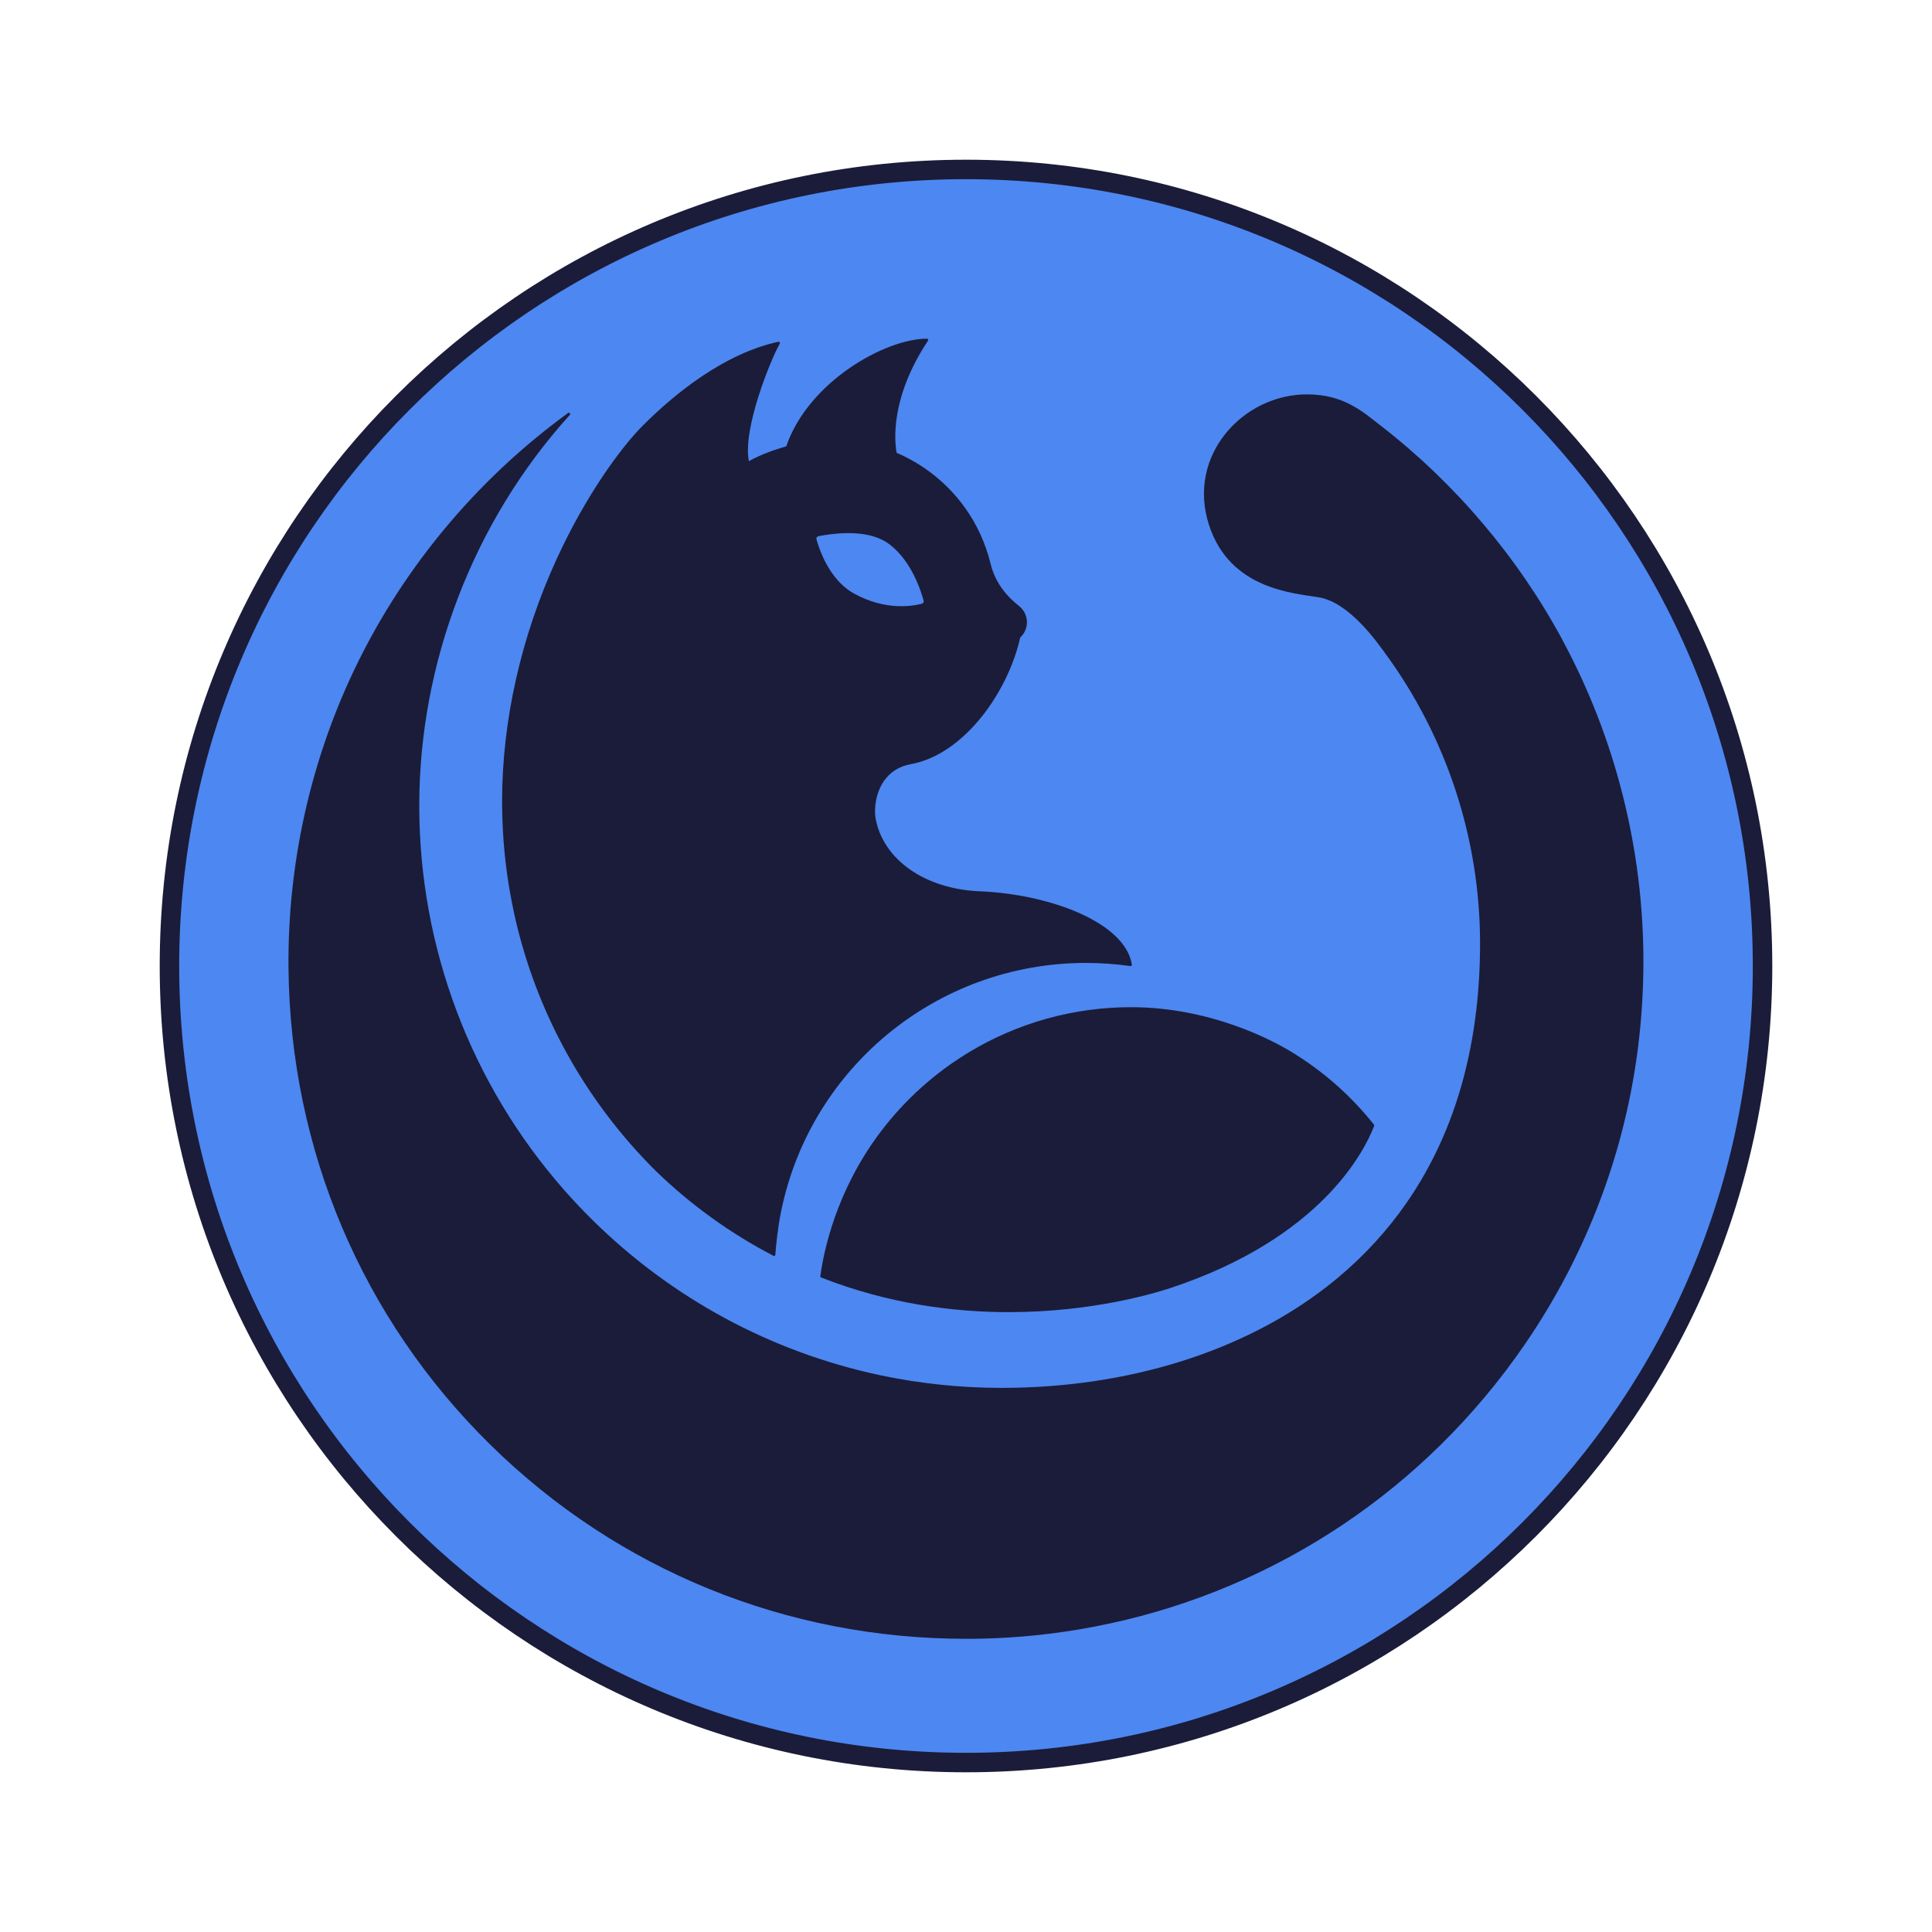
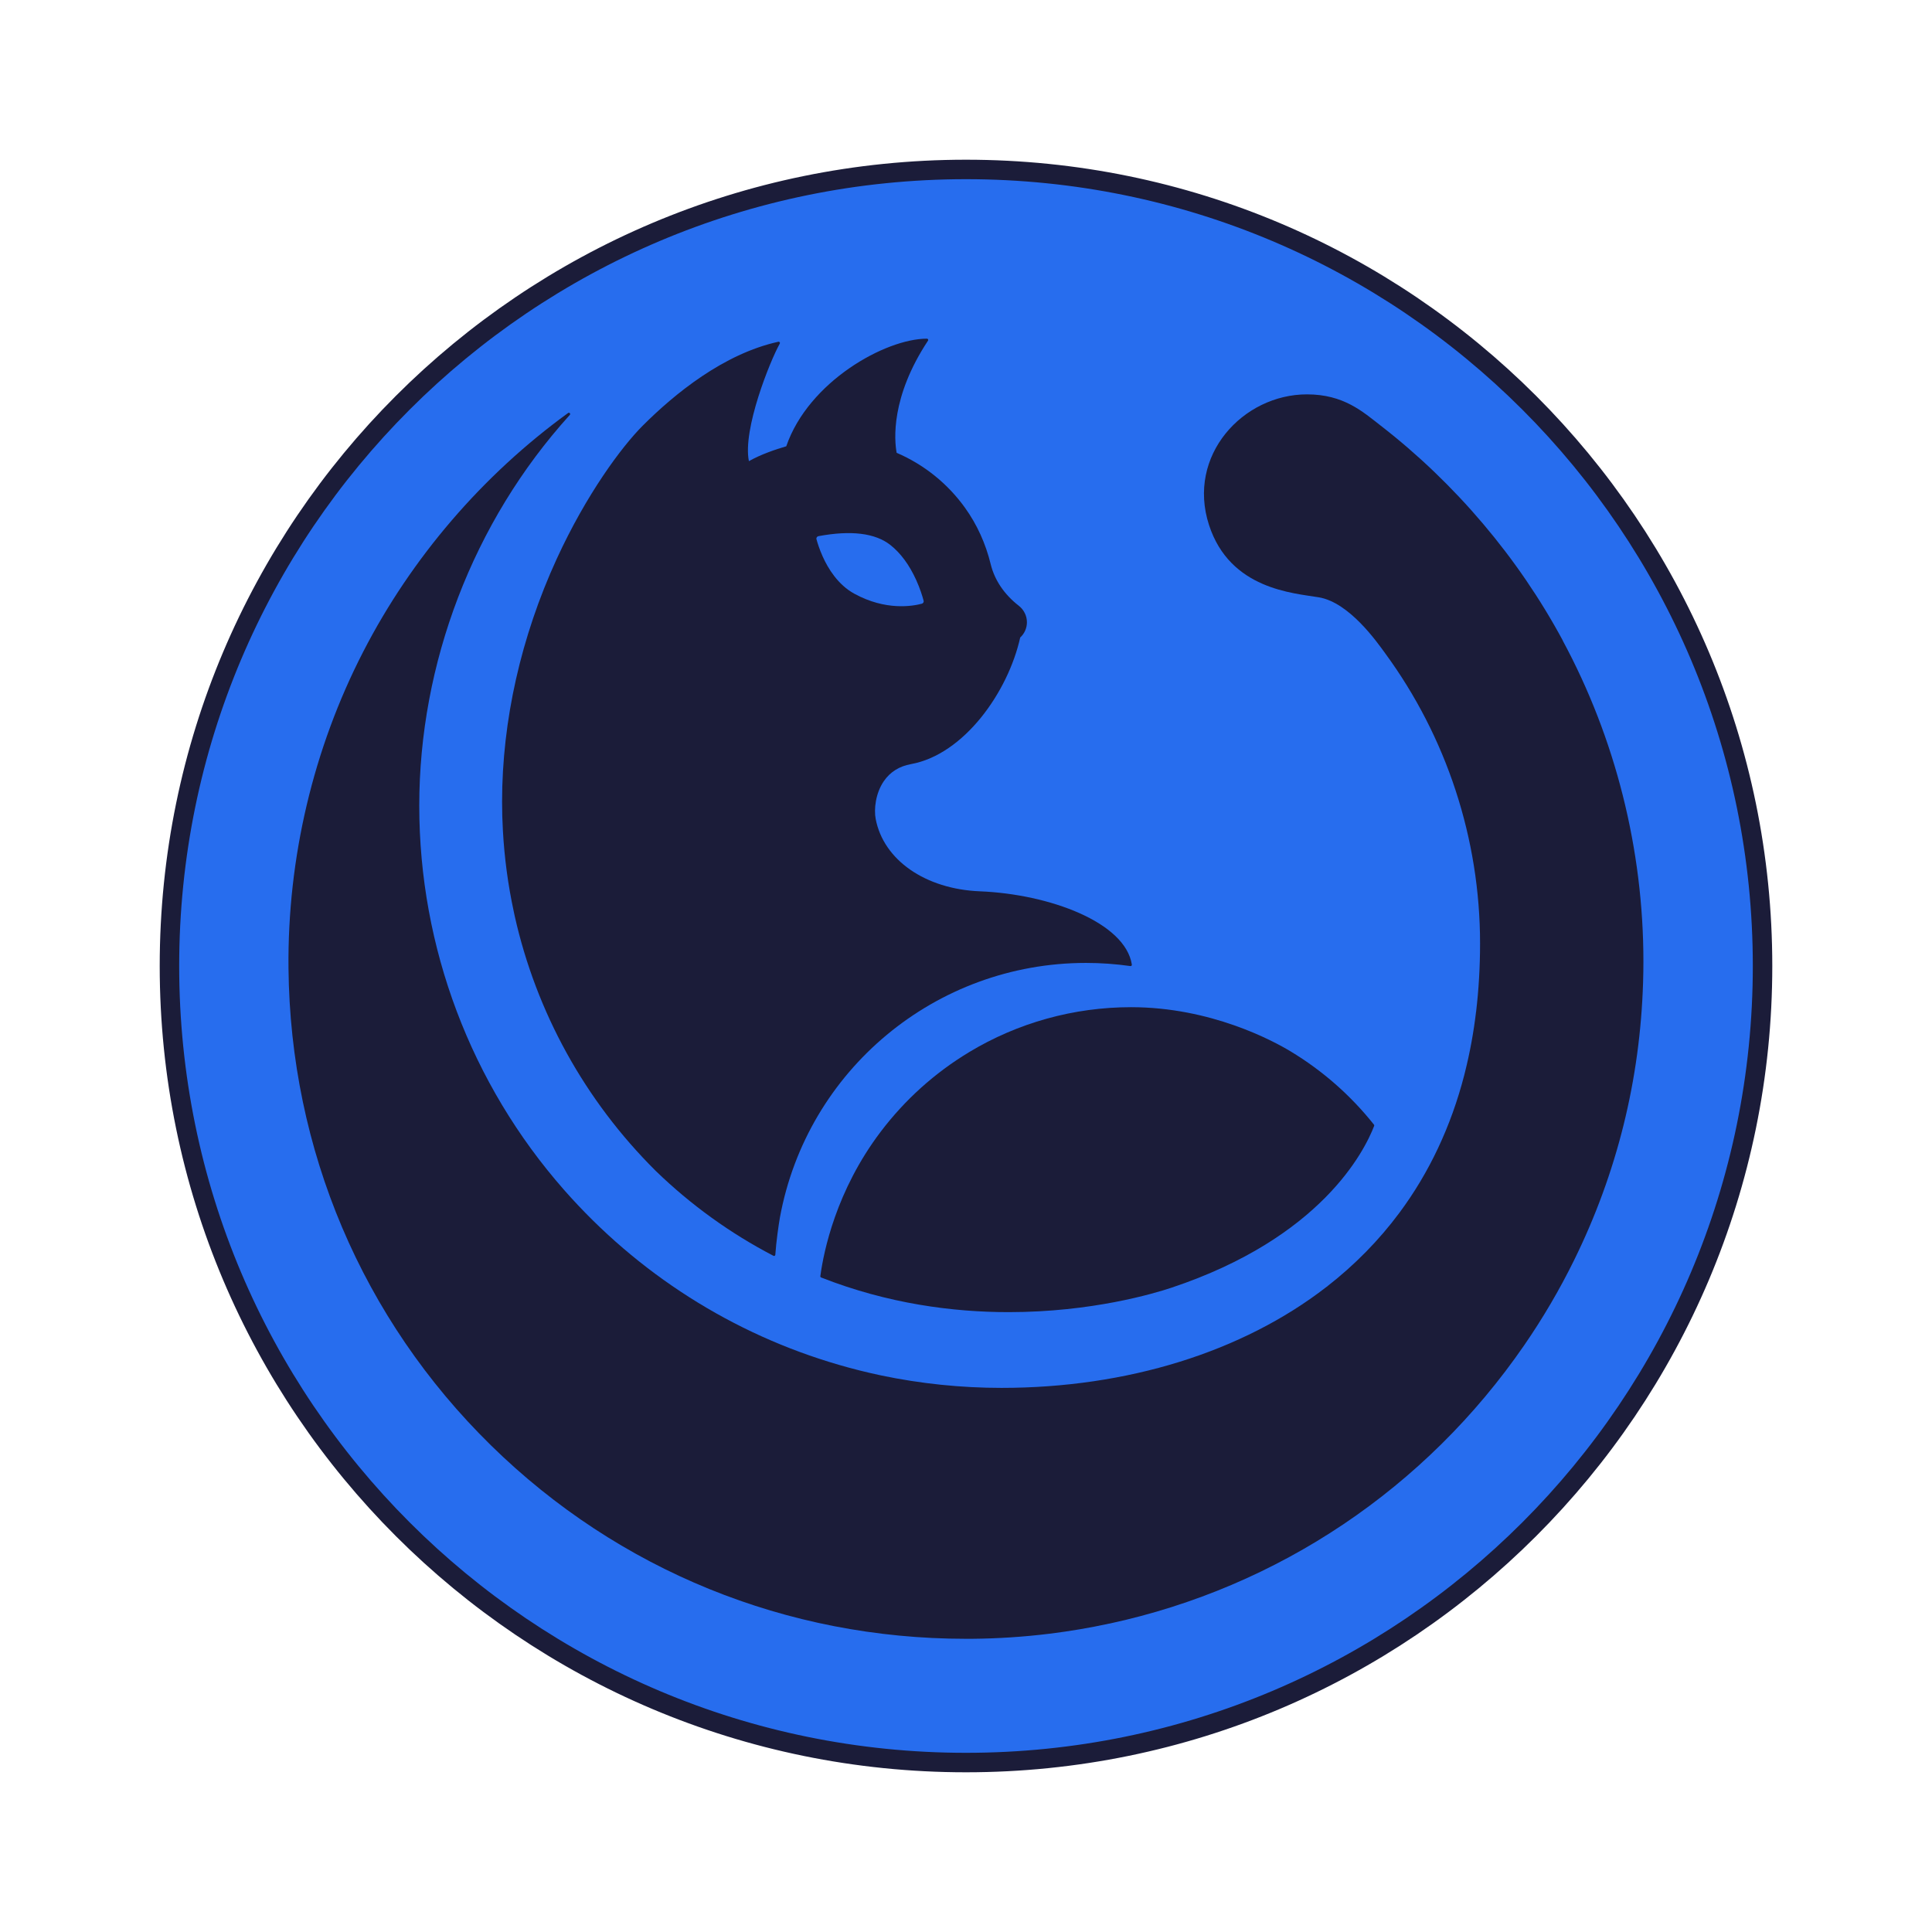
<svg xmlns="http://www.w3.org/2000/svg" version="1.1" viewBox="0 0 595.28 595.28">
  <defs>
    <style>
      .st0 {
-         fill: #276deed2;
+         fill: #276DEE;
        stroke: #1b1c39;
        stroke-miterlimit: 10;
        stroke-width: 6px;
      }

      .st1 {
        fill: #1b1b39;
      }

      .st2 {
        fill: #3b53a1;
      }

      .st3 {
        fill: #1b1c39;
      }
    </style>
  </defs>
  <g id="Calque_1">
    <g>
      <path class="st2" d="M-29.59,746.68c5.6,2.04,11.66,2.39,17.41,4.07,36.08,10.53,65.7,39.41,76.69,75.43,1.93,6.34,2.88,12.84,4.6,19.2v358.8c-7.81,53.14-50.92,95.32-105.03,98.75l-356.53-.07c-54.11-4.77-96.75-47.88-102.76-101.61v-352.96c3.82-49.97,48.6-96.55,98.68-101.62H-29.59ZM-193.33,765.26c-2.44-2.52-28.33,13.4-31.9,16.28s-14.51,13.4-16.87,16.8-2.45,7.45-4.1,9.84c-2.71,3.93-11.32,3.07-15.63,4.68l8.11-46.44c-49.16,14.92-75.65,64.96-90.88,110.58-23.77,71.19-26.74,160.45,25.83,219.8,16.03,18.1,35.97,32.68,57.52,43.48,4.45-10.58,5.34-22.58,9.31-33.62,17.2-47.89,62.93-83.62,113.79-88.25,8.32-.76,28.9,3.8,15.67-8.74-22.04-20.89-59.37-15.11-78.77-40.83-3.84-5.09-13.22-23.06-7.75-28.26,1.38-1.31,15.56-5.05,19.54-7.16,2.39-1.26,6.17-3.9,8.3-5.63,5.83-4.73,19.71-24.65,22.88-31.7,1.24-2.77,3.14-7.77,3.32-10.7.46-7.49-3.3-7.53-6.09-12.51-6.37-11.37-9.86-25.77-17.39-36.03-5.96-8.13-14.91-13.42-23.04-19.02-.3-17.93,4.74-35.21,8.14-52.59ZM-50.91,1193.31c84.58-82.18,92.08-212.18,24.09-307.17-11.49-16.05-42.85-51.01-62.71-53.41-26.47-3.2-36.06,17.23-27.22,39.99,5.71,14.7,22.65,20.64,34.29,29.58,13.94,10.71,23.78,25.37,32.42,38.41,8.27,12.48,18.07,44.68,19.26,59.7,10.51,132.96-125.7,213.51-241.13,152.88-101.29-53.2-127.59-149.3-101.08-257.07l14.8-37.47c.73-4.95-8.79,3.09-9.92,4.03-45.16,37.55-71.43,122.18-67.89,179.41,12,194.19,244.23,288.01,385.1,151.13ZM-132.04,1033.81c-52.77,5.55-99.17,45.88-106.38,99.15-.53,3.9-2.58,12.16-.3,15.02,2.38,3,34.53,7.2,40.13,7.48,48.99,2.4,99.31-18.97,126.51-60.53,4.69-7.16,15.86-27.64,12.58-35.6-2.03-4.93-20.02-16.17-25.39-18.73-14.7-7.01-30.99-8.49-47.15-6.79Z" />
      <g>
        <path class="st1" d="M-50.81,1193.02c-140.87,136.88-373.1,43.06-385.1-151.13-3.54-57.23,32.6-138.31,48.26-156.34s29.55-27.1,29.55-27.1c0,0-13.02,35.96-19.21,65-16.62,78.02,4.21,176.34,105.5,229.54,115.44,60.63,251.64-19.91,241.13-152.88-1.19-15.02-10.99-47.22-19.26-59.7-8.64-13.04-18.48-27.71-32.42-38.41-11.64-8.94-28.58-14.88-34.29-29.58-8.84-22.76.74-43.19,27.22-39.99,19.85,2.4,51.22,37.37,62.71,53.41,67.99,94.99,60.49,224.99-24.09,307.17Z" />
        <g>
          <path class="st1" d="M-193.24,764.97c-3.4,17.38-8.45,34.66-8.14,52.59,8.14,5.59,17.08,10.89,23.04,19.02,7.52,10.25,11.01,24.66,17.39,36.03,2.79,4.98,6.55,5.02,6.09,12.51-.18,2.92-2.08,7.93-3.32,10.7-3.16,7.05-17.05,26.96-22.88,31.7-2.13,1.73-5.91,4.37-8.3,5.63-3.99,2.11-18.17,5.85-19.54,7.16-5.47,5.2,3.91,23.17,7.75,28.26,19.4,25.72,56.73,19.94,78.77,40.83,13.23,12.54-7.34,7.98-15.67,8.74-50.87,4.63-96.59,40.36-113.79,88.25-3.97,11.05-4.85,23.04-9.31,33.62-21.55-10.81-41.49-25.39-57.52-43.48-52.56-59.35-49.59-148.61-25.83-219.8,15.23-45.62,41.72-95.66,90.88-110.58l-8.11,46.44c4.31-1.61,12.92-.75,15.63-4.68,1.65-2.39,1.72-6.41,4.1-9.84,2.36-3.4,13.33-13.95,16.87-16.8,3.57-2.88,29.46-18.8,31.9-16.28ZM-193.27,876.4c-2.79-22.36-21.28-34.18-42.93-26.66,2.8,19.3,24.02,34.03,42.93,26.66Z" />
          <path class="st1" d="M-131.95,1033.52c40.42-4.25,80.6,24.07,80.6,24.07,0,0-15.96,29.88-20.64,37.04-27.21,41.57-77.52,62.94-126.51,60.53-5.59-.27-40.13-7.48-40.13-7.48,0,0-.22-11.12.3-15.02,7.21-53.28,53.61-93.6,106.38-99.15Z" />
          <path class="st2" d="M-193.27,876.4c-18.91,7.38-40.13-7.36-42.93-26.66,21.65-7.52,40.14,4.3,42.93,26.66Z" />
        </g>
      </g>
    </g>
  </g>
  <g id="Calque_2">
    <path class="st1" d="M1543.31,304.39c0,2.68-.04,5.35-.12,8.01-1.16,38.39-10.59,74.7-26.6,107.19-5.62,11.4-12.03,22.34-19.19,32.72-37.08,53.86-93.85,93.11-159.91,107.37h-.01c-7.58,1.64-15.29,2.94-23.09,3.91h-.02c-9.8,1.21-19.77,1.88-29.87,1.97-144.6,1.29-262.13-113.91-263.57-258.51-.88-88.02,41.8-166.13,107.8-214.09-36.23,39.99-58.29,93.04-58.29,151.26s21.18,109.14,56.13,148.85c27.92,31.73,64.63,55.56,106.32,67.65,5.38,1.57,10.85,2.94,16.4,4.11,15.03,3.15,30.6,4.81,46.57,4.81,43.71,0,90.29-11.55,125.82-39.09h.01c10.51-8.15,20.06-17.7,28.28-28.78,11.06-14.89,19.72-32.54,25.08-53.22.12-.47.25-.94.36-1.43,1.84-7.32,3.27-15.03,4.23-23.12.01-.04.01-.09.02-.13,1-8.38,1.53-17.17,1.53-26.41,0-47.09-17.12-90.19-45.47-123.39-5.44-6.37-13.42-9.85-21.8-9.83h-.11c-21.12,0-38.34-16.7-39.16-37.61-.02-.52-.03-1.04-.03-1.57,0-6.69,1.67-13,4.64-18.5.07-.12.12-.24.19-.36.01-.01.01-.03.02-.04.1-.2.21-.4.34-.61,6.76-11.76,19.46-19.68,34-19.68,6.32,0,12.29,1.49,17.58,4.16,3.59,2.52,7.13,5.11,10.59,7.81,28.81,22.32,52.83,50.55,70.22,82.85,19.85,36.82,31.1,78.94,31.1,123.7Z" />
    <path class="st1" d="M1361.33,429.99c-22,7.34-77.88,18.47-134.97-3.93.37-2.55,3.49-29.51,23.2-55.53,9.26-12.23,20.79-22.63,33.97-30.59,18.19-10.99,39.52-17.31,62.33-17.31,28.26,0,51.74,11.19,61.3,16.95,12.33,7.43,23.23,17.01,32.15,28.23-4.62,12.04-23.03,43.88-77.98,62.2Z" />
    <path class="st1" d="M1287.49,277.82c-22.68-.91-37.9-13.39-40.75-28.38-1.09-5.76.81-19.35,14.06-21.76,20.95-3.81,37.35-28.42,41.81-48.67,1.56-1.37,2.55-3.38,2.55-5.63,0-2.46-1.2-4.62-2.98-6.01-5.35-4.15-9.39-9.72-11-16.3-1.59-6.5-4.51-14.19-9.84-21.62-6.66-9.28-15.8-16.66-26.45-21.17-.36-1.88-3.95-19.61,12.14-43.94-14.87,0-45.21,15.54-53.95,41.48-5.01,1.44-10.76,3.5-15.16,6.1-3.12-12.19,8.02-39.66,11.82-46.41-19.53,4.28-38,18.14-52.1,32.24-16.15,16.15-54.22,72.54-54.22,144.91,0,3.74.1,7.46.31,11.15.58,10.63,1.99,21.04,4.18,31.17.11.56.23,1.12.35,1.67,8.47,37.88,27.65,71.71,54.2,98.16.07.07.15.14.22.22,13.37,12.95,28.62,23.99,45.29,32.65.35-5.2,1.29-11.57,1.77-14.42,10.31-56.21,59.55-98.78,118.73-98.78,5.85,0,11.6.42,17.22,1.22-2.58-16.55-32.86-26.86-58.2-27.88ZM1238.74,162.81c-6.28-3.43-10.16-9.55-12.43-14.58-2.07-4.58-2.81-8.28-2.81-8.28,8.4-1.71,21.53-3.25,29.72,3.22,4.78,3.78,8.02,9.11,10.1,13.69,2.35,5.18,3.24,9.43,3.24,9.43,0,0-12.49,4.92-27.82-3.48Z" />
    <circle class="st0" cx="297.64" cy="297.64" r="245.43" />
    <g>
      <path class="st3" d="M481.52,197.35c-13.74-25.52-33.14-48.42-56.11-66.21-5.48-4.25-11.35-9.63-22.72-9.63-19.71,0-37.13,18.83-30.17,40.26,6.46,19.89,26.12,20.97,33.87,22.28,9.4,1.59,17.97,13.91,20.34,17.15,18.97,25.84,29.3,57.22,29.3,89.49,0,7.19-.41,14.26-1.21,20.96,0,.04-.02.07-.03.16-.75,6.31-1.89,12.5-3.37,18.4-.08.36-.17.71-.28,1.13-4.08,15.76-10.79,30-19.94,42.31-6.3,8.49-13.85,16.17-22.44,22.84-.02.01-.04.02-.06.04-25.87,20.05-61.42,31.1-100.11,31.1-12.46,0-24.93-1.29-37.07-3.83-4.41-.93-8.8-2.03-13.05-3.27-32.71-9.49-61.97-28.11-84.62-53.84-28.81-32.73-44.67-74.81-44.67-118.46s16.47-87.36,46.39-120.39c.14-.15.14-.38,0-.53-.14-.15-.37-.18-.53-.06-26.39,19.17-48.22,44.6-63.12,73.54-15.41,29.92-23.37,63.65-23.03,97.55.56,55.88,22.72,108.1,62.41,147.02,39.23,38.47,91.11,59.58,146.29,59.58.64,0,1.29,0,1.93,0,7.99-.07,16.03-.6,23.89-1.57,6.23-.77,12.44-1.82,18.38-3.12.03,0,.06,0,.08,0,52.05-11.24,97.44-41.72,127.8-85.81,5.7-8.27,10.86-17.06,15.33-26.15,13.2-26.8,20.35-55.62,21.26-85.67.07-2.24.1-4.34.1-6.4,0-34.5-8.6-68.69-24.86-98.85Z" />
      <path class="st3" d="M298.56,324.21c-10.58,6.39-19.74,14.64-27.21,24.5-13.78,18.19-17.56,36.98-18.55,44.22l-.04.26c-.03.18.08.36.25.43,20.62,8.09,40.63,10.67,57.79,10.67,25.55,0,44.75-5.73,50.15-7.53,46.09-15.37,59.45-42.04,62.45-49.85.05-.13.03-.28-.06-.39-7.2-9.05-15.86-16.65-25.75-22.61-5.29-3.19-24.46-13.58-49.1-13.58-17.64,0-34.9,4.8-49.92,13.87Z" />
      <path class="st3" d="M154.7,246.97c0,3.02.08,6.02.25,8.92.46,8.4,1.58,16.79,3.34,24.92.09.45.18.9.28,1.34,6.65,29.73,21.63,56.87,43.34,78.49,0,0,.06.06.06.06.03.03.07.06.12.12,10.78,10.44,22.96,19.22,36.22,26.11.06.03.12.05.18.05.07,0,.13-.02.2-.05.12-.07.19-.19.2-.32.27-4.08,1.01-9.13,1.41-11.46,8.34-45.47,48-78.46,94.31-78.46,4.56,0,9.16.33,13.68.97.12.02.25-.02.34-.11.09-.09.13-.22.11-.34-2.03-13.03-25.39-21.71-46.8-22.58-16.81-.67-29.72-9.64-32.13-22.31-.57-3.01-.03-7.93,2.51-11.63,1.95-2.84,4.77-4.61,8.38-5.26,16.29-2.96,29.88-22.13,33.64-39,1.32-1.21,2.07-2.91,2.07-4.7,0-1.99-.92-3.85-2.53-5.11-4.44-3.45-7.43-7.87-8.63-12.78-1.56-6.4-4.23-12.25-7.91-17.38-5.36-7.47-12.65-13.33-21.07-16.94-.71-3.88-1.88-17.09,9.66-34.55.08-.12.09-.28.02-.41-.07-.13-.2-.21-.35-.21-12.77,0-36.5,13.22-43.34,33.16-3.3.96-7.84,2.5-11.51,4.58-2-9.75,6.55-30.96,9.51-36.21.08-.14.07-.31-.03-.43-.09-.13-.25-.19-.41-.15-16.86,3.7-32.01,16.08-41.75,25.82-6.56,6.56-17.44,21.25-26.54,41.09-11.01,24.02-16.83,49.87-16.83,74.78ZM251.57,166.15c-.12-.43.17-.87.61-.95,10.05-1.87,17.51-.95,22.17,2.73,3.15,2.49,5.83,6.12,7.94,10.77,1.22,2.68,1.94,5.07,2.29,6.38.11.41-.13.82-.54.93-2.84.76-11.15,2.22-20.81-3.08h0c-5.03-2.75-8.08-7.74-9.74-11.45-.99-2.19-1.6-4.15-1.92-5.33Z" />
    </g>
  </g>
</svg>
